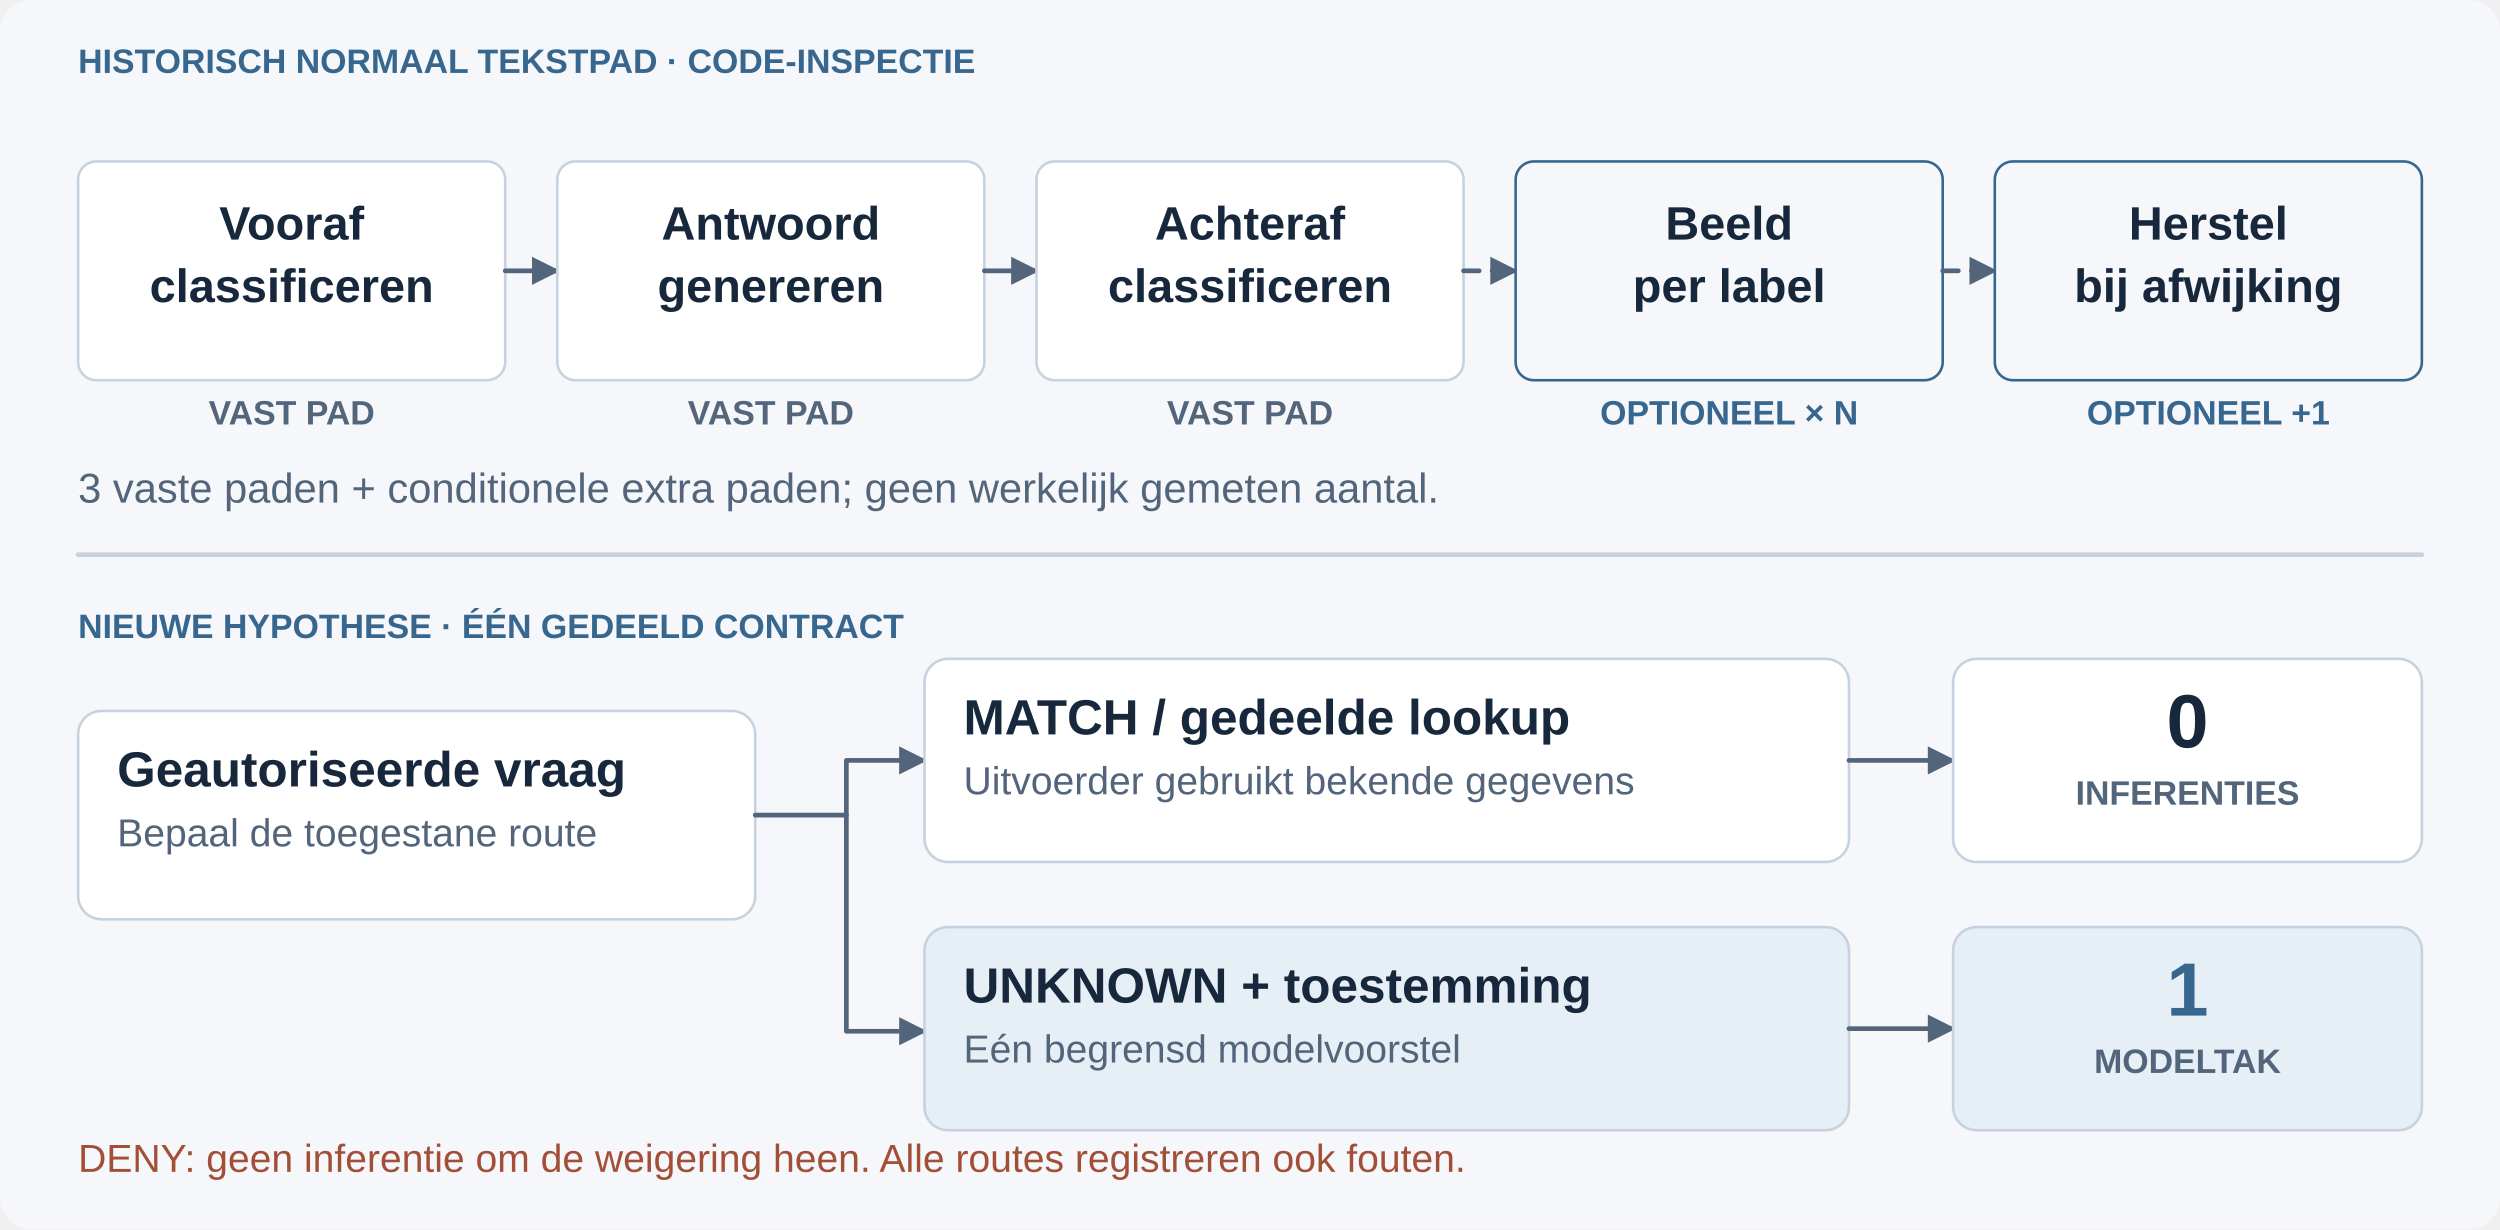
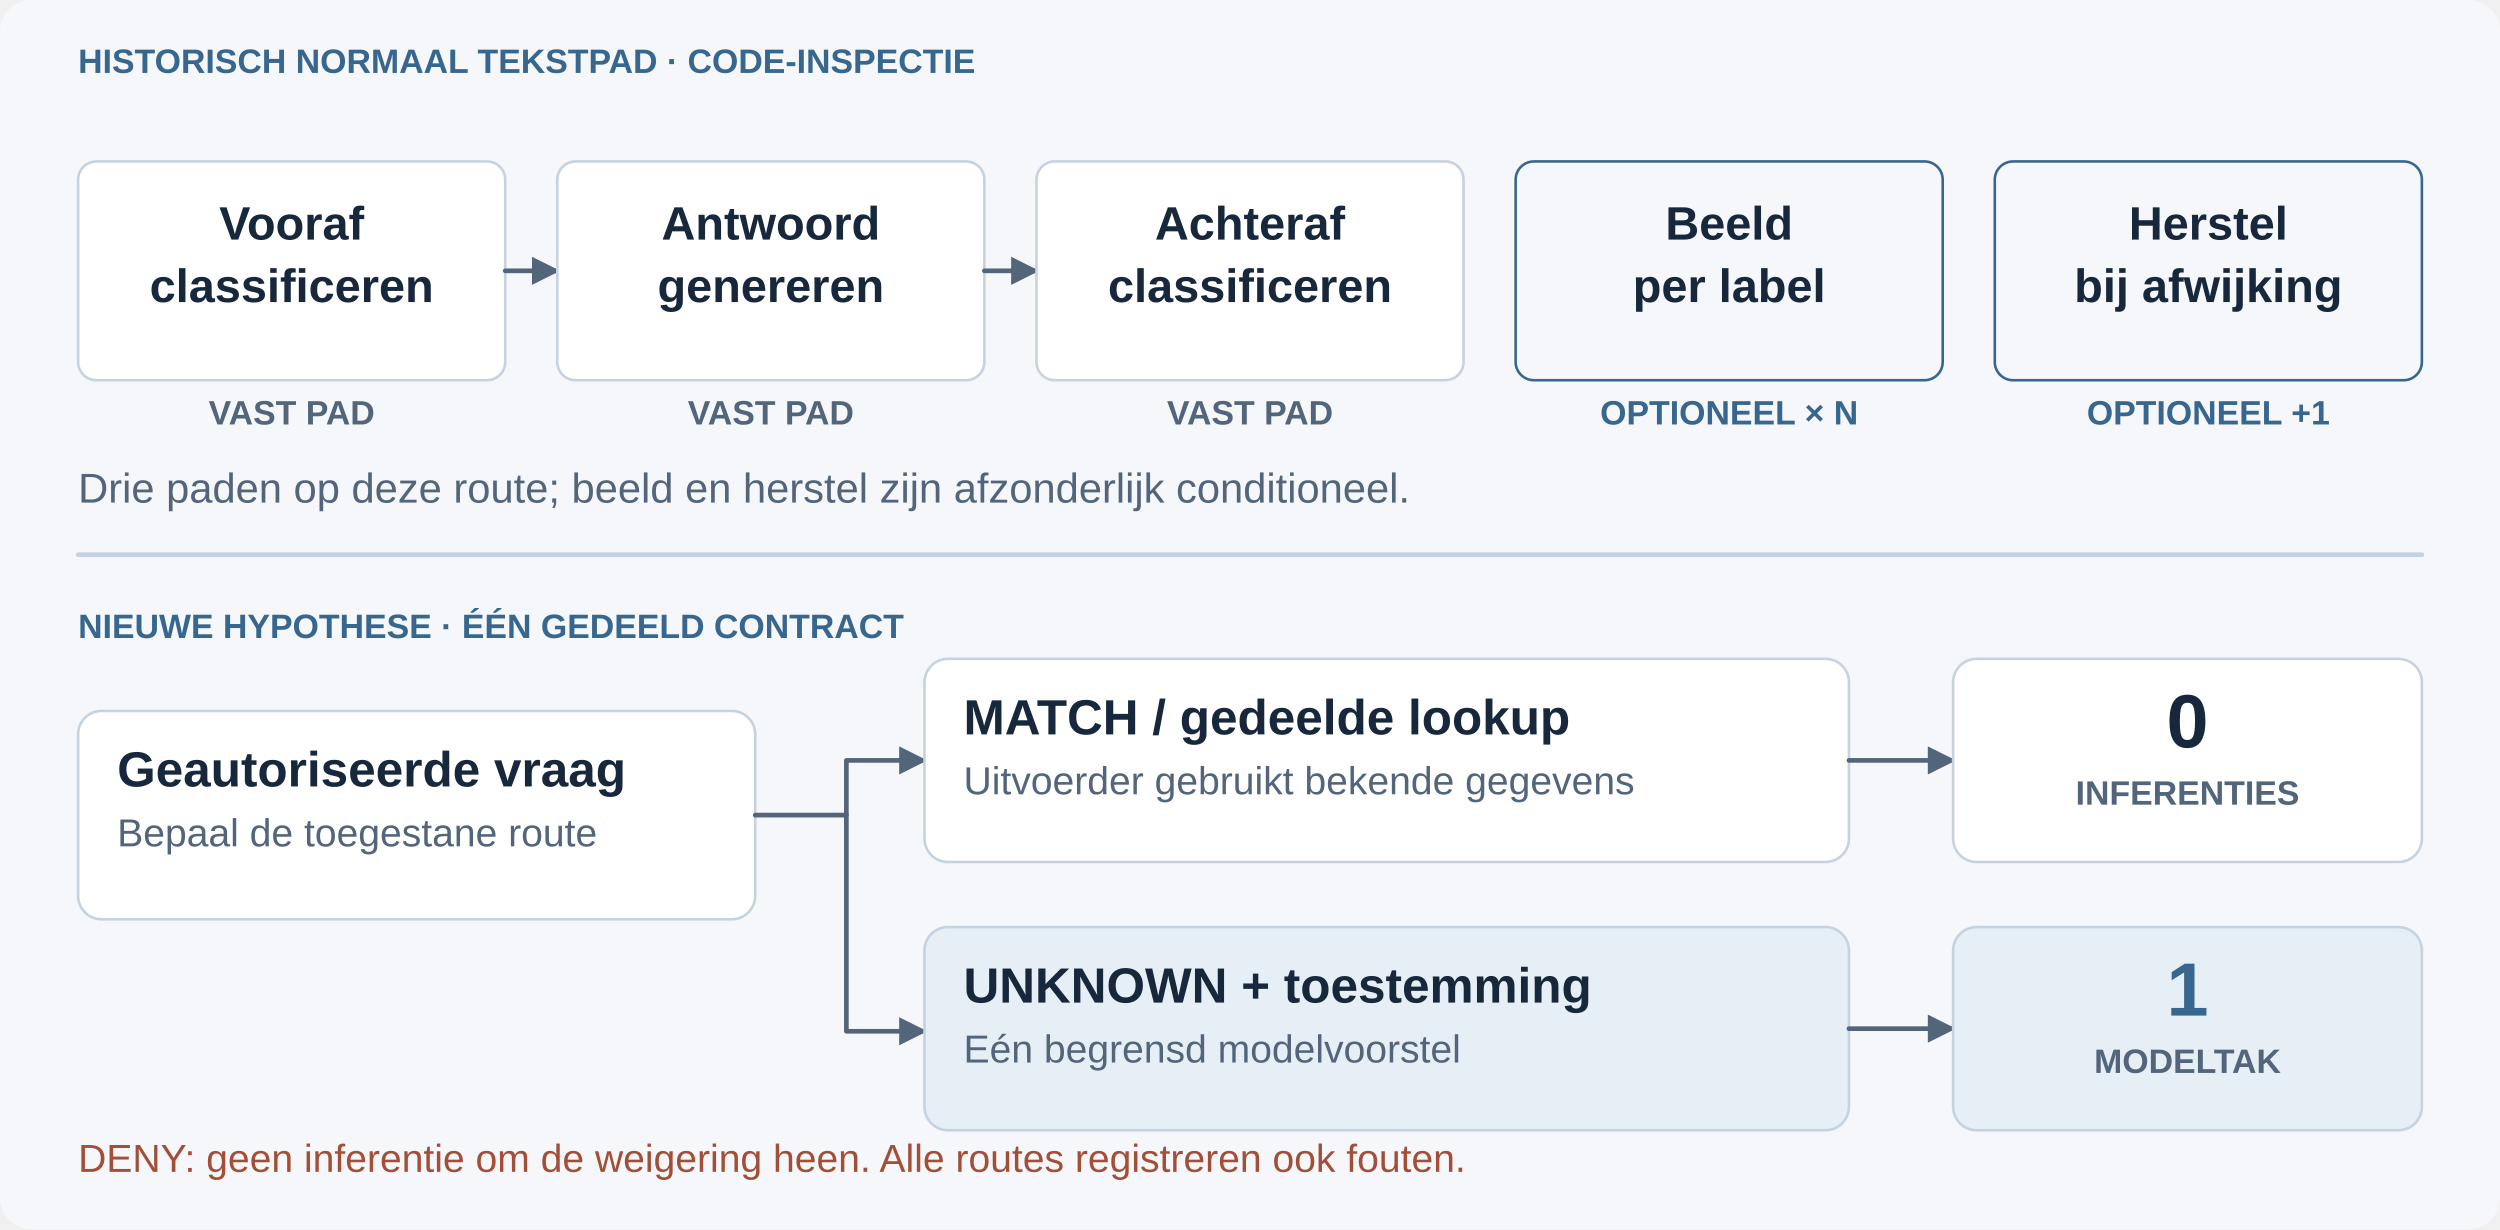
<svg xmlns="http://www.w3.org/2000/svg" width="960" height="472" viewBox="0 0 960 472" role="img" aria-labelledby="d15-title d15-desc">
  <defs>
    <marker id="d15-arrow" viewBox="0 0 10 10" refX="9" refY="5" markerWidth="6" markerHeight="6" orient="auto-start-reverse">
      <path d="M0 0L10 5L0 10Z" fill="#52657b" />
    </marker>
  </defs>
  <rect width="960" height="472" rx="12" fill="#f5f7fa" />
  <g font-family="Arial, Helvetica, sans-serif">
    <text x="30" y="28" font-size="13" font-weight="700" fill="#37678e" text-anchor="start">HISTORISCH NORMAAL TEKSTPAD · CODE-INSPECTIE</text>
    <g data-block-id="D15-HISTORY" data-block-sources="S51 S53" data-block-status="historische_bron">
      <rect x="30" y="62" width="164" height="84" rx="7" fill="#ffffff" stroke="#c6d2df" />
      <text x="112" y="92" font-size="18" font-weight="700" fill="#18283c" text-anchor="middle">Vooraf</text>
      <text x="112" y="116" font-size="18" font-weight="700" fill="#18283c" text-anchor="middle">classificeren</text>
      <text x="112" y="163" font-size="13" font-weight="700" fill="#52657b" text-anchor="middle">VAST PAD</text>
      <path d="M194 104H214" fill="none" stroke="#52657b" stroke-width="1.8" marker-end="url(#d15-arrow)" stroke-linecap="round" stroke-linejoin="round" />
      <rect x="214" y="62" width="164" height="84" rx="7" fill="#ffffff" stroke="#c6d2df" />
      <text x="296" y="92" font-size="18" font-weight="700" fill="#18283c" text-anchor="middle">Antwoord</text>
      <text x="296" y="116" font-size="18" font-weight="700" fill="#18283c" text-anchor="middle">genereren</text>
      <text x="296" y="163" font-size="13" font-weight="700" fill="#52657b" text-anchor="middle">VAST PAD</text>
      <path d="M378 104H398" fill="none" stroke="#52657b" stroke-width="1.8" marker-end="url(#d15-arrow)" stroke-linecap="round" stroke-linejoin="round" />
      <rect x="398" y="62" width="164" height="84" rx="7" fill="#ffffff" stroke="#c6d2df" />
      <text x="480" y="92" font-size="18" font-weight="700" fill="#18283c" text-anchor="middle">Achteraf</text>
      <text x="480" y="116" font-size="18" font-weight="700" fill="#18283c" text-anchor="middle">classificeren</text>
      <text x="480" y="163" font-size="13" font-weight="700" fill="#52657b" text-anchor="middle">VAST PAD</text>
-       <path d="M562 104H582" fill="none" stroke="#52657b" stroke-width="1.8" stroke-dasharray="6 5" marker-end="url(#d15-arrow)" stroke-linecap="round" stroke-linejoin="round" />
      <rect x="582" y="62" width="164" height="84" rx="7" fill="#f5f7fa" stroke="#37678e" />
      <text x="664" y="92" font-size="18" font-weight="700" fill="#18283c" text-anchor="middle">Beeld</text>
      <text x="664" y="116" font-size="18" font-weight="700" fill="#18283c" text-anchor="middle">per label</text>
      <text x="664" y="163" font-size="13" font-weight="700" fill="#37678e" text-anchor="middle">OPTIONEEL × N</text>
-       <path d="M746 104H766" fill="none" stroke="#52657b" stroke-width="1.8" stroke-dasharray="6 5" marker-end="url(#d15-arrow)" stroke-linecap="round" stroke-linejoin="round" />
      <rect x="766" y="62" width="164" height="84" rx="7" fill="#f5f7fa" stroke="#37678e" />
      <text x="848" y="92" font-size="18" font-weight="700" fill="#18283c" text-anchor="middle">Herstel</text>
      <text x="848" y="116" font-size="18" font-weight="700" fill="#18283c" text-anchor="middle">bij afwijking</text>
      <text x="848" y="163" font-size="13" font-weight="700" fill="#37678e" text-anchor="middle">OPTIONEEL +1</text>
    </g>
-     <text x="30" y="193" font-size="16" font-weight="400" fill="#52657b" text-anchor="start">3 vaste paden + conditionele extra paden; geen werkelijk gemeten aantal.</text>
+     <text x="30" y="193" font-size="16" font-weight="400" fill="#52657b" text-anchor="start">Drie paden op deze route; beeld en herstel zijn afzonderlijk conditioneel.</text>
    <path d="M30 213H930" fill="none" stroke="#c6d2df" stroke-width="1.8" stroke-linecap="round" stroke-linejoin="round" />
    <text x="30" y="245" font-size="13" font-weight="700" fill="#37678e" text-anchor="start">NIEUWE HYPOTHESE · ÉÉN GEDEELD CONTRACT</text>
    <g data-block-id="D15-REQUEST" data-block-sources="S11 S51" data-block-status="ontwerpvoorstel">
      <rect x="30" y="273" width="260" height="80" rx="9" fill="#ffffff" stroke="#c6d2df" />
      <text x="45" y="302" font-size="19" font-weight="700" fill="#18283c" text-anchor="start">Geautoriseerde vraag</text>
      <text x="45" y="325" font-size="15" font-weight="400" fill="#52657b" text-anchor="start">Bepaal de toegestane route</text>
    </g>
    <path d="M290 313H325V292H355" fill="none" stroke="#52657b" stroke-width="1.8" marker-end="url(#d15-arrow)" stroke-linecap="round" stroke-linejoin="round" />
    <path d="M325 313V396H355" fill="none" stroke="#52657b" stroke-width="1.8" marker-end="url(#d15-arrow)" stroke-linecap="round" stroke-linejoin="round" />
    <g data-block-id="D15-RULE" data-block-sources="S11 S51" data-block-status="ontwerpvoorstel">
      <rect x="355" y="253" width="355" height="78" rx="9" fill="#ffffff" stroke="#c6d2df" />
      <text x="370" y="282" font-size="19" font-weight="700" fill="#18283c" text-anchor="start">MATCH / gedeelde lookup</text>
      <text x="370" y="305" font-size="15" font-weight="400" fill="#52657b" text-anchor="start">Uitvoerder gebruikt bekende gegevens</text>
    </g>
    <g data-block-id="D15-MODEL" data-block-sources="S11 S52" data-block-status="ontwerpvoorstel">
      <rect x="355" y="356" width="355" height="78" rx="9" fill="#e6eff6" stroke="#c6d2df" />
      <text x="370" y="385" font-size="19" font-weight="700" fill="#18283c" text-anchor="start">UNKNOWN + toestemming</text>
      <text x="370" y="408" font-size="15" font-weight="400" fill="#52657b" text-anchor="start">Eén begrensd modelvoorstel</text>
    </g>
    <path d="M710 292H750" fill="none" stroke="#52657b" stroke-width="1.8" marker-end="url(#d15-arrow)" stroke-linecap="round" stroke-linejoin="round" />
    <path d="M710 395H750" fill="none" stroke="#52657b" stroke-width="1.8" marker-end="url(#d15-arrow)" stroke-linecap="round" stroke-linejoin="round" />
    <g data-block-id="D15-COUNTS" data-block-sources="S11 S53" data-block-status="ontwerpvoorstel">
      <rect x="750" y="253" width="180" height="78" rx="9" fill="#ffffff" stroke="#c6d2df" />
      <text x="840" y="287" font-size="29" font-weight="700" fill="#18283c" text-anchor="middle">0</text>
      <text x="840" y="309" font-size="13" font-weight="700" fill="#52657b" text-anchor="middle">INFERENTIES</text>
      <rect x="750" y="356" width="180" height="78" rx="9" fill="#e6eff6" stroke="#c6d2df" />
      <text x="840" y="390" font-size="29" font-weight="700" fill="#37678e" text-anchor="middle">1</text>
      <text x="840" y="412" font-size="13" font-weight="700" fill="#52657b" text-anchor="middle">MODELTAK</text>
    </g>
    <text x="30" y="450" font-size="15" font-weight="400" fill="#a34f38" text-anchor="start">DENY: geen inferentie om de weigering heen. Alle routes registreren ook fouten.</text>
  </g>
</svg>
